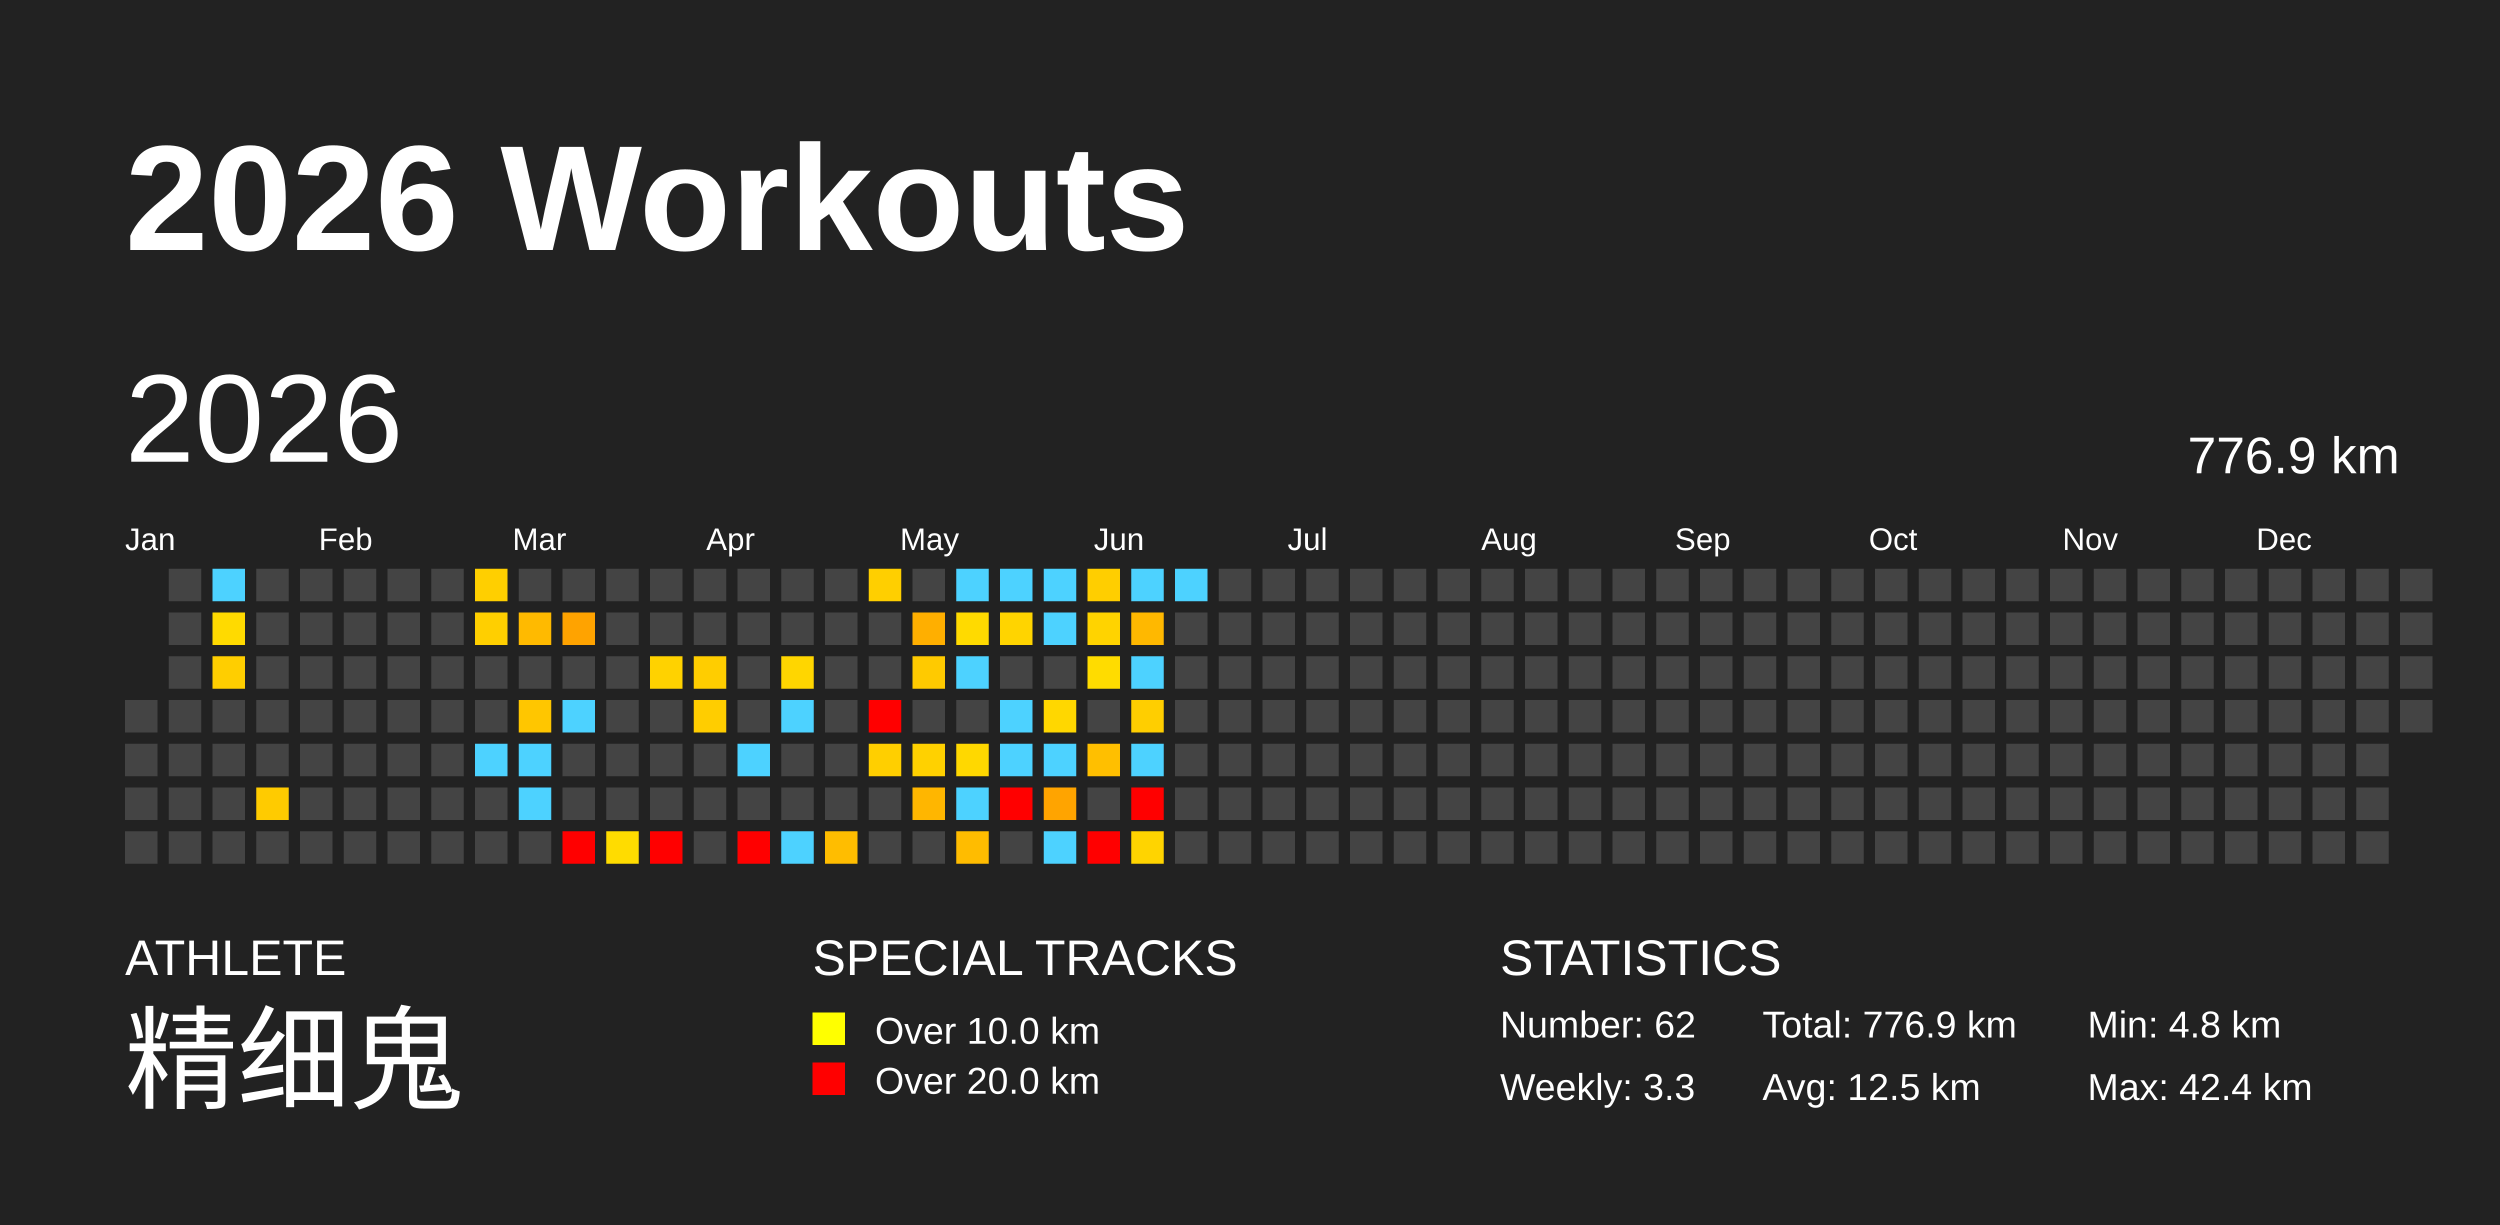
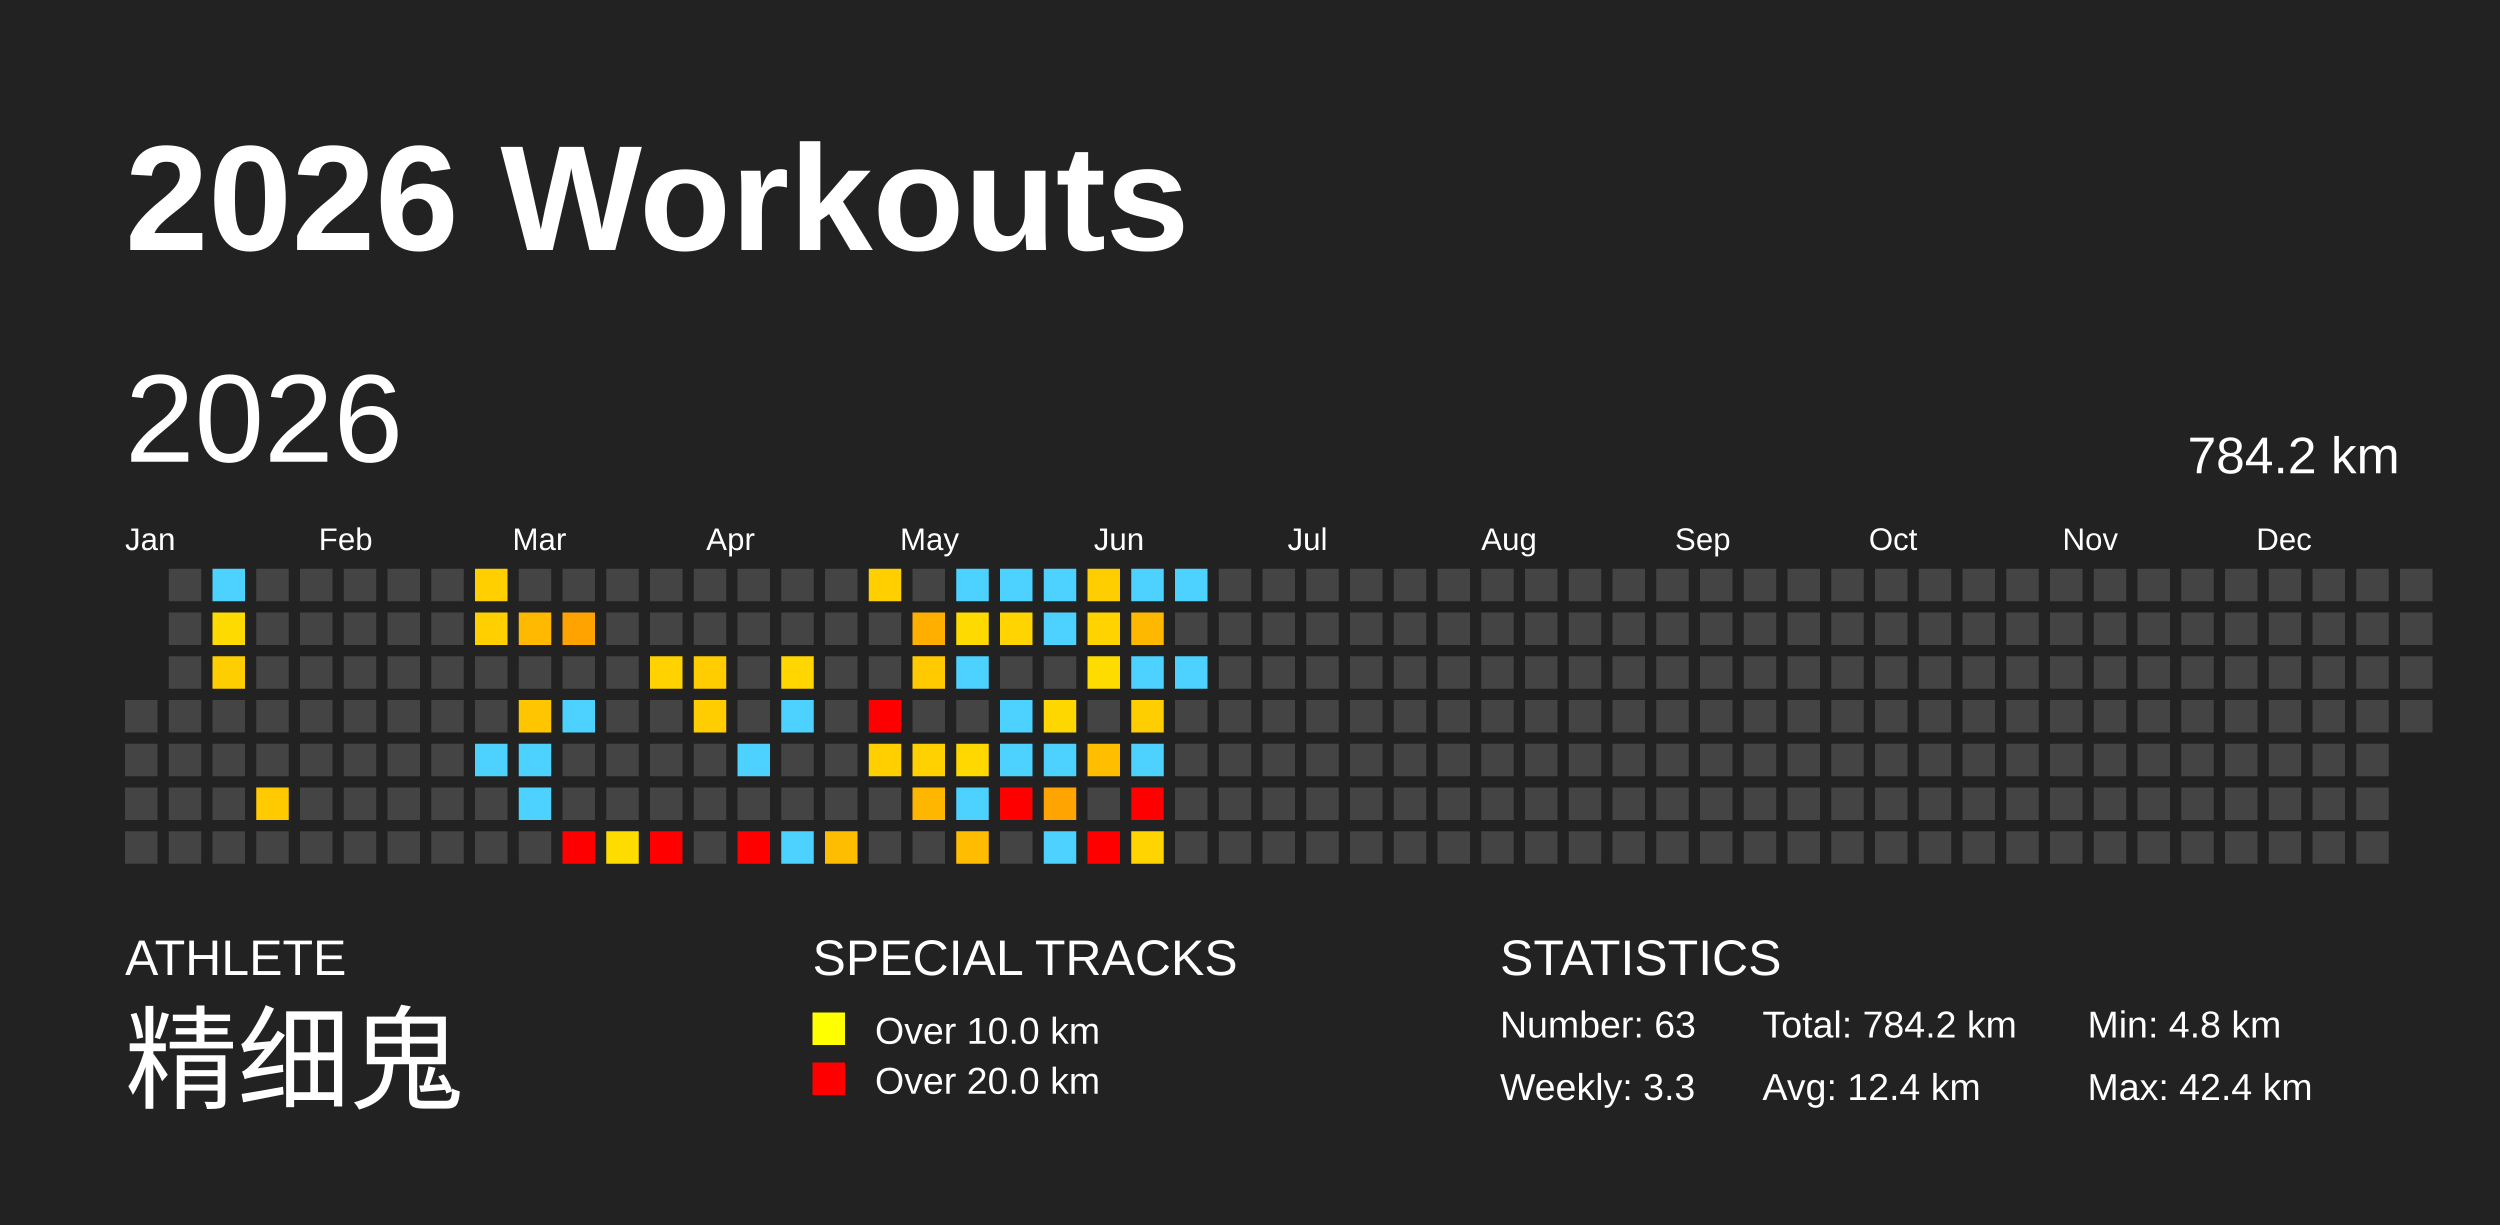
<svg xmlns="http://www.w3.org/2000/svg" baseProfile="full" height="98mm" version="1.1" viewBox="0,0,200,98" width="200mm">
  <defs />
  <rect fill="#222222" height="98" width="200" x="0" y="0" />
  <text fill="#FFFFFF" style="font-size:12px; font-family:Arial; font-weight:bold;" x="10" y="20">2026 Workouts</text>
  <text fill="#FFFFFF" style="font-size:4px; font-family:Arial" x="10" y="78">ATHLETE</text>
  <text fill="#FFFFFF" style="font-size:9px; font-family:Arial" x="10" y="88">精细鬼</text>
  <text fill="#FFFFFF" style="font-size:4px; font-family:Arial" x="65" y="78">SPECIAL TRACKS</text>
  <rect fill="yellow" height="2.6" width="2.6" x="65" y="81" />
  <text fill="#FFFFFF" style="font-size:3px; font-family:Arial" x="70" y="83.5">Over 10.0 km</text>
  <rect fill="red" height="2.6" width="2.6" x="65" y="85" />
  <text fill="#FFFFFF" style="font-size:3px; font-family:Arial" x="70" y="87.5">Over 20.0 km</text>
  <text fill="#FFFFFF" style="font-size:4px; font-family:Arial" x="120" y="78">STATISTICS</text>
-   <text fill="#FFFFFF" style="font-size:3px; font-family:Arial" x="120" y="83">Number: 62</text>
+   <text fill="#FFFFFF" style="font-size:3px; font-family:Arial" x="120" y="83">Number: 63</text>
  <text fill="#FFFFFF" style="font-size:3px; font-family:Arial" x="120" y="88">Weekly: 3.3</text>
-   <text fill="#FFFFFF" style="font-size:3px; font-family:Arial" x="141" y="83">Total: 776.9 km</text>
-   <text fill="#FFFFFF" style="font-size:3px; font-family:Arial" x="141" y="88">Avg: 12.5 km</text>
+   <text fill="#FFFFFF" style="font-size:3px; font-family:Arial" x="141" y="83">Total: 784.2 km</text>
+   <text fill="#FFFFFF" style="font-size:3px; font-family:Arial" x="141" y="88">Avg: 12.4 km</text>
  <text fill="#FFFFFF" style="font-size:3px; font-family:Arial" x="167" y="83">Min: 4.8 km</text>
  <text fill="#FFFFFF" style="font-size:3px; font-family:Arial" x="167" y="88">Max: 42.4 km</text>
  <text dominant-baseline="hanging" fill="#FFFFFF" style="font-size:10.0px; font-family:Arial;" x="10" y="30">2026</text>
-   <text dominant-baseline="hanging" fill="#FFFFFF" style="font-size:4.125px; font-family:Arial;" x="175" y="35">776.9 km</text>
+   <text dominant-baseline="hanging" fill="#FFFFFF" style="font-size:4.125px; font-family:Arial;" x="175" y="35">784.2 km</text>
  <text fill="#FFFFFF" style="font-size:2.5px; font-family:Arial" x="10.0" y="44">Jan</text>
  <text fill="#FFFFFF" style="font-size:2.5px; font-family:Arial" x="25.5" y="44">Feb</text>
  <text fill="#FFFFFF" style="font-size:2.5px; font-family:Arial" x="41.0" y="44">Mar</text>
  <text fill="#FFFFFF" style="font-size:2.5px; font-family:Arial" x="56.5" y="44">Apr</text>
  <text fill="#FFFFFF" style="font-size:2.5px; font-family:Arial" x="72.0" y="44">May</text>
  <text fill="#FFFFFF" style="font-size:2.5px; font-family:Arial" x="87.5" y="44">Jun</text>
  <text fill="#FFFFFF" style="font-size:2.5px; font-family:Arial" x="103.0" y="44">Jul</text>
  <text fill="#FFFFFF" style="font-size:2.5px; font-family:Arial" x="118.5" y="44">Aug</text>
  <text fill="#FFFFFF" style="font-size:2.5px; font-family:Arial" x="134.0" y="44">Sep</text>
  <text fill="#FFFFFF" style="font-size:2.5px; font-family:Arial" x="149.5" y="44">Oct</text>
  <text fill="#FFFFFF" style="font-size:2.5px; font-family:Arial" x="165.0" y="44">Nov</text>
  <text fill="#FFFFFF" style="font-size:2.5px; font-family:Arial" x="180.5" y="44">Dec</text>
  <rect fill="#444444" height="2.6" width="2.6" x="10.0" y="56.0" />
  <rect fill="#444444" height="2.6" width="2.6" x="10.0" y="59.5" />
  <rect fill="#444444" height="2.6" width="2.6" x="10.0" y="63.0" />
  <rect fill="#444444" height="2.6" width="2.6" x="10.0" y="66.5" />
  <rect fill="#444444" height="2.6" width="2.6" x="13.5" y="45.5" />
  <rect fill="#444444" height="2.6" width="2.6" x="13.5" y="49.0" />
  <rect fill="#444444" height="2.6" width="2.6" x="13.5" y="52.5" />
  <rect fill="#444444" height="2.6" width="2.6" x="13.5" y="56.0" />
  <rect fill="#444444" height="2.6" width="2.6" x="13.5" y="59.5" />
  <rect fill="#444444" height="2.6" width="2.6" x="13.5" y="63.0" />
  <rect fill="#444444" height="2.6" width="2.6" x="13.5" y="66.5" />
  <rect fill="#4dd2ff" height="2.6" width="2.6" x="17.0" y="45.5" />
  <rect fill="#ffda00" height="2.6" width="2.6" x="17.0" y="49.0" />
  <rect fill="#ffce00" height="2.6" width="2.6" x="17.0" y="52.5" />
  <rect fill="#444444" height="2.6" width="2.6" x="17.0" y="56.0" />
  <rect fill="#444444" height="2.6" width="2.6" x="17.0" y="59.5" />
  <rect fill="#444444" height="2.6" width="2.6" x="17.0" y="63.0" />
  <rect fill="#444444" height="2.6" width="2.6" x="17.0" y="66.5" />
  <rect fill="#444444" height="2.6" width="2.6" x="20.5" y="45.5" />
  <rect fill="#444444" height="2.6" width="2.6" x="20.5" y="49.0" />
  <rect fill="#444444" height="2.6" width="2.6" x="20.5" y="52.5" />
  <rect fill="#444444" height="2.6" width="2.6" x="20.5" y="56.0" />
  <rect fill="#444444" height="2.6" width="2.6" x="20.5" y="59.5" />
  <rect fill="#ffcb00" height="2.6" width="2.6" x="20.5" y="63.0" />
  <rect fill="#444444" height="2.6" width="2.6" x="20.5" y="66.5" />
  <rect fill="#444444" height="2.6" width="2.6" x="24.0" y="45.5" />
  <rect fill="#444444" height="2.6" width="2.6" x="24.0" y="49.0" />
  <rect fill="#444444" height="2.6" width="2.6" x="24.0" y="52.5" />
  <rect fill="#444444" height="2.6" width="2.6" x="24.0" y="56.0" />
  <rect fill="#444444" height="2.6" width="2.6" x="24.0" y="59.5" />
  <rect fill="#444444" height="2.6" width="2.6" x="24.0" y="63.0" />
  <rect fill="#444444" height="2.6" width="2.6" x="24.0" y="66.5" />
  <rect fill="#444444" height="2.6" width="2.6" x="27.5" y="45.5" />
  <rect fill="#444444" height="2.6" width="2.6" x="27.5" y="49.0" />
  <rect fill="#444444" height="2.6" width="2.6" x="27.5" y="52.5" />
  <rect fill="#444444" height="2.6" width="2.6" x="27.5" y="56.0" />
  <rect fill="#444444" height="2.6" width="2.6" x="27.5" y="59.5" />
  <rect fill="#444444" height="2.6" width="2.6" x="27.5" y="63.0" />
  <rect fill="#444444" height="2.6" width="2.6" x="27.5" y="66.5" />
  <rect fill="#444444" height="2.6" width="2.6" x="31.0" y="45.5" />
  <rect fill="#444444" height="2.6" width="2.6" x="31.0" y="49.0" />
  <rect fill="#444444" height="2.6" width="2.6" x="31.0" y="52.5" />
  <rect fill="#444444" height="2.6" width="2.6" x="31.0" y="56.0" />
  <rect fill="#444444" height="2.6" width="2.6" x="31.0" y="59.5" />
  <rect fill="#444444" height="2.6" width="2.6" x="31.0" y="63.0" />
  <rect fill="#444444" height="2.6" width="2.6" x="31.0" y="66.5" />
  <rect fill="#444444" height="2.6" width="2.6" x="34.5" y="45.5" />
  <rect fill="#444444" height="2.6" width="2.6" x="34.5" y="49.0" />
  <rect fill="#444444" height="2.6" width="2.6" x="34.5" y="52.5" />
  <rect fill="#444444" height="2.6" width="2.6" x="34.5" y="56.0" />
  <rect fill="#444444" height="2.6" width="2.6" x="34.5" y="59.5" />
  <rect fill="#444444" height="2.6" width="2.6" x="34.5" y="63.0" />
  <rect fill="#444444" height="2.6" width="2.6" x="34.5" y="66.5" />
  <rect fill="#ffcf00" height="2.6" width="2.6" x="38.0" y="45.5" />
  <rect fill="#ffcf00" height="2.6" width="2.6" x="38.0" y="49.0" />
  <rect fill="#444444" height="2.6" width="2.6" x="38.0" y="52.5" />
  <rect fill="#444444" height="2.6" width="2.6" x="38.0" y="56.0" />
  <rect fill="#4dd2ff" height="2.6" width="2.6" x="38.0" y="59.5" />
  <rect fill="#444444" height="2.6" width="2.6" x="38.0" y="63.0" />
  <rect fill="#444444" height="2.6" width="2.6" x="38.0" y="66.5" />
  <rect fill="#444444" height="2.6" width="2.6" x="41.5" y="45.5" />
  <rect fill="#ffba00" height="2.6" width="2.6" x="41.5" y="49.0" />
  <rect fill="#444444" height="2.6" width="2.6" x="41.5" y="52.5" />
  <rect fill="#ffc600" height="2.6" width="2.6" x="41.5" y="56.0" />
  <rect fill="#4dd2ff" height="2.6" width="2.6" x="41.5" y="59.5" />
  <rect fill="#4dd2ff" height="2.6" width="2.6" x="41.5" y="63.0" />
  <rect fill="#444444" height="2.6" width="2.6" x="41.5" y="66.5" />
  <rect fill="#444444" height="2.6" width="2.6" x="45.0" y="45.5" />
  <rect fill="#ffa300" height="2.6" width="2.6" x="45.0" y="49.0" />
  <rect fill="#444444" height="2.6" width="2.6" x="45.0" y="52.5" />
  <rect fill="#4dd2ff" height="2.6" width="2.6" x="45.0" y="56.0" />
  <rect fill="#444444" height="2.6" width="2.6" x="45.0" y="59.5" />
  <rect fill="#444444" height="2.6" width="2.6" x="45.0" y="63.0" />
  <rect fill="red" height="2.6" width="2.6" x="45.0" y="66.5" />
  <rect fill="#444444" height="2.6" width="2.6" x="48.5" y="45.5" />
  <rect fill="#444444" height="2.6" width="2.6" x="48.5" y="49.0" />
  <rect fill="#444444" height="2.6" width="2.6" x="48.5" y="52.5" />
  <rect fill="#444444" height="2.6" width="2.6" x="48.5" y="56.0" />
  <rect fill="#444444" height="2.6" width="2.6" x="48.5" y="59.5" />
  <rect fill="#444444" height="2.6" width="2.6" x="48.5" y="63.0" />
  <rect fill="#ffdc00" height="2.6" width="2.6" x="48.5" y="66.5" />
  <rect fill="#444444" height="2.6" width="2.6" x="52.0" y="45.5" />
  <rect fill="#444444" height="2.6" width="2.6" x="52.0" y="49.0" />
  <rect fill="#ffd200" height="2.6" width="2.6" x="52.0" y="52.5" />
  <rect fill="#444444" height="2.6" width="2.6" x="52.0" y="56.0" />
  <rect fill="#444444" height="2.6" width="2.6" x="52.0" y="59.5" />
  <rect fill="#444444" height="2.6" width="2.6" x="52.0" y="63.0" />
  <rect fill="red" height="2.6" width="2.6" x="52.0" y="66.5" />
  <rect fill="#444444" height="2.6" width="2.6" x="55.5" y="45.5" />
  <rect fill="#444444" height="2.6" width="2.6" x="55.5" y="49.0" />
  <rect fill="#ffcd00" height="2.6" width="2.6" x="55.5" y="52.5" />
  <rect fill="#ffcd00" height="2.6" width="2.6" x="55.5" y="56.0" />
  <rect fill="#444444" height="2.6" width="2.6" x="55.5" y="59.5" />
  <rect fill="#444444" height="2.6" width="2.6" x="55.5" y="63.0" />
  <rect fill="#444444" height="2.6" width="2.6" x="55.5" y="66.5" />
  <rect fill="#444444" height="2.6" width="2.6" x="59.0" y="45.5" />
  <rect fill="#444444" height="2.6" width="2.6" x="59.0" y="49.0" />
  <rect fill="#444444" height="2.6" width="2.6" x="59.0" y="52.5" />
  <rect fill="#444444" height="2.6" width="2.6" x="59.0" y="56.0" />
  <rect fill="#4dd2ff" height="2.6" width="2.6" x="59.0" y="59.5" />
  <rect fill="#444444" height="2.6" width="2.6" x="59.0" y="63.0" />
  <rect fill="red" height="2.6" width="2.6" x="59.0" y="66.5" />
  <rect fill="#444444" height="2.6" width="2.6" x="62.5" y="45.5" />
  <rect fill="#444444" height="2.6" width="2.6" x="62.5" y="49.0" />
  <rect fill="#ffd600" height="2.6" width="2.6" x="62.5" y="52.5" />
  <rect fill="#4dd2ff" height="2.6" width="2.6" x="62.5" y="56.0" />
  <rect fill="#444444" height="2.6" width="2.6" x="62.5" y="59.5" />
  <rect fill="#444444" height="2.6" width="2.6" x="62.5" y="63.0" />
  <rect fill="#4dd2ff" height="2.6" width="2.6" x="62.5" y="66.5" />
  <rect fill="#444444" height="2.6" width="2.6" x="66.0" y="45.5" />
  <rect fill="#444444" height="2.6" width="2.6" x="66.0" y="49.0" />
  <rect fill="#444444" height="2.6" width="2.6" x="66.0" y="52.5" />
  <rect fill="#444444" height="2.6" width="2.6" x="66.0" y="56.0" />
  <rect fill="#444444" height="2.6" width="2.6" x="66.0" y="59.5" />
  <rect fill="#444444" height="2.6" width="2.6" x="66.0" y="63.0" />
  <rect fill="#ffbd00" height="2.6" width="2.6" x="66.0" y="66.5" />
  <rect fill="#ffcf00" height="2.6" width="2.6" x="69.5" y="45.5" />
  <rect fill="#444444" height="2.6" width="2.6" x="69.5" y="49.0" />
  <rect fill="#444444" height="2.6" width="2.6" x="69.5" y="52.5" />
  <rect fill="red" height="2.6" width="2.6" x="69.5" y="56.0" />
  <rect fill="#ffcf00" height="2.6" width="2.6" x="69.5" y="59.5" />
  <rect fill="#444444" height="2.6" width="2.6" x="69.5" y="63.0" />
  <rect fill="#444444" height="2.6" width="2.6" x="69.5" y="66.5" />
  <rect fill="#444444" height="2.6" width="2.6" x="73.0" y="45.5" />
  <rect fill="#ffaf00" height="2.6" width="2.6" x="73.0" y="49.0" />
  <rect fill="#ffca00" height="2.6" width="2.6" x="73.0" y="52.5" />
  <rect fill="#444444" height="2.6" width="2.6" x="73.0" y="56.0" />
  <rect fill="#ffd100" height="2.6" width="2.6" x="73.0" y="59.5" />
  <rect fill="#ffb600" height="2.6" width="2.6" x="73.0" y="63.0" />
  <rect fill="#444444" height="2.6" width="2.6" x="73.0" y="66.5" />
  <rect fill="#4dd2ff" height="2.6" width="2.6" x="76.5" y="45.5" />
  <rect fill="#ffda00" height="2.6" width="2.6" x="76.5" y="49.0" />
  <rect fill="#4dd2ff" height="2.6" width="2.6" x="76.5" y="52.5" />
  <rect fill="#444444" height="2.6" width="2.6" x="76.5" y="56.0" />
  <rect fill="#ffd800" height="2.6" width="2.6" x="76.5" y="59.5" />
  <rect fill="#4dd2ff" height="2.6" width="2.6" x="76.5" y="63.0" />
  <rect fill="#ffbc00" height="2.6" width="2.6" x="76.5" y="66.5" />
  <rect fill="#4dd2ff" height="2.6" width="2.6" x="80.0" y="45.5" />
  <rect fill="#ffd400" height="2.6" width="2.6" x="80.0" y="49.0" />
  <rect fill="#444444" height="2.6" width="2.6" x="80.0" y="52.5" />
  <rect fill="#4dd2ff" height="2.6" width="2.6" x="80.0" y="56.0" />
  <rect fill="#4dd2ff" height="2.6" width="2.6" x="80.0" y="59.5" />
  <rect fill="red" height="2.6" width="2.6" x="80.0" y="63.0" />
  <rect fill="#444444" height="2.6" width="2.6" x="80.0" y="66.5" />
  <rect fill="#4dd2ff" height="2.6" width="2.6" x="83.5" y="45.5" />
  <rect fill="#4dd2ff" height="2.6" width="2.6" x="83.5" y="49.0" />
  <rect fill="#444444" height="2.6" width="2.6" x="83.5" y="52.5" />
  <rect fill="#ffd700" height="2.6" width="2.6" x="83.5" y="56.0" />
  <rect fill="#4dd2ff" height="2.6" width="2.6" x="83.5" y="59.5" />
  <rect fill="#ffa400" height="2.6" width="2.6" x="83.5" y="63.0" />
  <rect fill="#4dd2ff" height="2.6" width="2.6" x="83.5" y="66.5" />
  <rect fill="#ffce00" height="2.6" width="2.6" x="87.0" y="45.5" />
  <rect fill="#ffd300" height="2.6" width="2.6" x="87.0" y="49.0" />
  <rect fill="#ffdc00" height="2.6" width="2.6" x="87.0" y="52.5" />
  <rect fill="#444444" height="2.6" width="2.6" x="87.0" y="56.0" />
  <rect fill="#ffbf00" height="2.6" width="2.6" x="87.0" y="59.5" />
  <rect fill="#444444" height="2.6" width="2.6" x="87.0" y="63.0" />
  <rect fill="red" height="2.6" width="2.6" x="87.0" y="66.5" />
  <rect fill="#4dd2ff" height="2.6" width="2.6" x="90.5" y="45.5" />
  <rect fill="#ffb800" height="2.6" width="2.6" x="90.5" y="49.0" />
  <rect fill="#4dd2ff" height="2.6" width="2.6" x="90.5" y="52.5" />
  <rect fill="#ffce00" height="2.6" width="2.6" x="90.5" y="56.0" />
  <rect fill="#4dd2ff" height="2.6" width="2.6" x="90.5" y="59.5" />
  <rect fill="red" height="2.6" width="2.6" x="90.5" y="63.0" />
  <rect fill="#ffd400" height="2.6" width="2.6" x="90.5" y="66.5" />
  <rect fill="#4dd2ff" height="2.6" width="2.6" x="94.0" y="45.5" />
  <rect fill="#444444" height="2.6" width="2.6" x="94.0" y="49.0" />
-   <rect fill="#444444" height="2.6" width="2.6" x="94.0" y="52.5" />
+   <rect fill="#4dd2ff" height="2.6" width="2.6" x="94.0" y="52.5" />
  <rect fill="#444444" height="2.6" width="2.6" x="94.0" y="56.0" />
  <rect fill="#444444" height="2.6" width="2.6" x="94.0" y="59.5" />
  <rect fill="#444444" height="2.6" width="2.6" x="94.0" y="63.0" />
  <rect fill="#444444" height="2.6" width="2.6" x="94.0" y="66.5" />
  <rect fill="#444444" height="2.6" width="2.6" x="97.5" y="45.5" />
  <rect fill="#444444" height="2.6" width="2.6" x="97.5" y="49.0" />
  <rect fill="#444444" height="2.6" width="2.6" x="97.5" y="52.5" />
  <rect fill="#444444" height="2.6" width="2.6" x="97.5" y="56.0" />
  <rect fill="#444444" height="2.6" width="2.6" x="97.5" y="59.5" />
  <rect fill="#444444" height="2.6" width="2.6" x="97.5" y="63.0" />
  <rect fill="#444444" height="2.6" width="2.6" x="97.5" y="66.5" />
  <rect fill="#444444" height="2.6" width="2.6" x="101.0" y="45.5" />
  <rect fill="#444444" height="2.6" width="2.6" x="101.0" y="49.0" />
  <rect fill="#444444" height="2.6" width="2.6" x="101.0" y="52.5" />
  <rect fill="#444444" height="2.6" width="2.6" x="101.0" y="56.0" />
  <rect fill="#444444" height="2.6" width="2.6" x="101.0" y="59.5" />
  <rect fill="#444444" height="2.6" width="2.6" x="101.0" y="63.0" />
  <rect fill="#444444" height="2.6" width="2.6" x="101.0" y="66.5" />
  <rect fill="#444444" height="2.6" width="2.6" x="104.5" y="45.5" />
  <rect fill="#444444" height="2.6" width="2.6" x="104.5" y="49.0" />
  <rect fill="#444444" height="2.6" width="2.6" x="104.5" y="52.5" />
  <rect fill="#444444" height="2.6" width="2.6" x="104.5" y="56.0" />
  <rect fill="#444444" height="2.6" width="2.6" x="104.5" y="59.5" />
  <rect fill="#444444" height="2.6" width="2.6" x="104.5" y="63.0" />
  <rect fill="#444444" height="2.6" width="2.6" x="104.5" y="66.5" />
  <rect fill="#444444" height="2.6" width="2.6" x="108.0" y="45.5" />
  <rect fill="#444444" height="2.6" width="2.6" x="108.0" y="49.0" />
  <rect fill="#444444" height="2.6" width="2.6" x="108.0" y="52.5" />
  <rect fill="#444444" height="2.6" width="2.6" x="108.0" y="56.0" />
  <rect fill="#444444" height="2.6" width="2.6" x="108.0" y="59.5" />
  <rect fill="#444444" height="2.6" width="2.6" x="108.0" y="63.0" />
  <rect fill="#444444" height="2.6" width="2.6" x="108.0" y="66.5" />
  <rect fill="#444444" height="2.6" width="2.6" x="111.5" y="45.5" />
  <rect fill="#444444" height="2.6" width="2.6" x="111.5" y="49.0" />
  <rect fill="#444444" height="2.6" width="2.6" x="111.5" y="52.5" />
  <rect fill="#444444" height="2.6" width="2.6" x="111.5" y="56.0" />
  <rect fill="#444444" height="2.6" width="2.6" x="111.5" y="59.5" />
  <rect fill="#444444" height="2.6" width="2.6" x="111.5" y="63.0" />
  <rect fill="#444444" height="2.6" width="2.6" x="111.5" y="66.5" />
  <rect fill="#444444" height="2.6" width="2.6" x="115.0" y="45.5" />
  <rect fill="#444444" height="2.6" width="2.6" x="115.0" y="49.0" />
  <rect fill="#444444" height="2.6" width="2.6" x="115.0" y="52.5" />
  <rect fill="#444444" height="2.6" width="2.6" x="115.0" y="56.0" />
  <rect fill="#444444" height="2.6" width="2.6" x="115.0" y="59.5" />
  <rect fill="#444444" height="2.6" width="2.6" x="115.0" y="63.0" />
  <rect fill="#444444" height="2.6" width="2.6" x="115.0" y="66.5" />
  <rect fill="#444444" height="2.6" width="2.6" x="118.5" y="45.5" />
  <rect fill="#444444" height="2.6" width="2.6" x="118.5" y="49.0" />
  <rect fill="#444444" height="2.6" width="2.6" x="118.5" y="52.5" />
  <rect fill="#444444" height="2.6" width="2.6" x="118.5" y="56.0" />
  <rect fill="#444444" height="2.6" width="2.6" x="118.5" y="59.5" />
  <rect fill="#444444" height="2.6" width="2.6" x="118.5" y="63.0" />
  <rect fill="#444444" height="2.6" width="2.6" x="118.5" y="66.5" />
  <rect fill="#444444" height="2.6" width="2.6" x="122.0" y="45.5" />
  <rect fill="#444444" height="2.6" width="2.6" x="122.0" y="49.0" />
  <rect fill="#444444" height="2.6" width="2.6" x="122.0" y="52.5" />
  <rect fill="#444444" height="2.6" width="2.6" x="122.0" y="56.0" />
  <rect fill="#444444" height="2.6" width="2.6" x="122.0" y="59.5" />
  <rect fill="#444444" height="2.6" width="2.6" x="122.0" y="63.0" />
  <rect fill="#444444" height="2.6" width="2.6" x="122.0" y="66.5" />
  <rect fill="#444444" height="2.6" width="2.6" x="125.5" y="45.5" />
  <rect fill="#444444" height="2.6" width="2.6" x="125.5" y="49.0" />
  <rect fill="#444444" height="2.6" width="2.6" x="125.5" y="52.5" />
  <rect fill="#444444" height="2.6" width="2.6" x="125.5" y="56.0" />
  <rect fill="#444444" height="2.6" width="2.6" x="125.5" y="59.5" />
  <rect fill="#444444" height="2.6" width="2.6" x="125.5" y="63.0" />
  <rect fill="#444444" height="2.6" width="2.6" x="125.5" y="66.5" />
  <rect fill="#444444" height="2.6" width="2.6" x="129.0" y="45.5" />
  <rect fill="#444444" height="2.6" width="2.6" x="129.0" y="49.0" />
  <rect fill="#444444" height="2.6" width="2.6" x="129.0" y="52.5" />
  <rect fill="#444444" height="2.6" width="2.6" x="129.0" y="56.0" />
  <rect fill="#444444" height="2.6" width="2.6" x="129.0" y="59.5" />
  <rect fill="#444444" height="2.6" width="2.6" x="129.0" y="63.0" />
  <rect fill="#444444" height="2.6" width="2.6" x="129.0" y="66.5" />
  <rect fill="#444444" height="2.6" width="2.6" x="132.5" y="45.5" />
  <rect fill="#444444" height="2.6" width="2.6" x="132.5" y="49.0" />
  <rect fill="#444444" height="2.6" width="2.6" x="132.5" y="52.5" />
  <rect fill="#444444" height="2.6" width="2.6" x="132.5" y="56.0" />
  <rect fill="#444444" height="2.6" width="2.6" x="132.5" y="59.5" />
  <rect fill="#444444" height="2.6" width="2.6" x="132.5" y="63.0" />
  <rect fill="#444444" height="2.6" width="2.6" x="132.5" y="66.5" />
  <rect fill="#444444" height="2.6" width="2.6" x="136.0" y="45.5" />
  <rect fill="#444444" height="2.6" width="2.6" x="136.0" y="49.0" />
  <rect fill="#444444" height="2.6" width="2.6" x="136.0" y="52.5" />
  <rect fill="#444444" height="2.6" width="2.6" x="136.0" y="56.0" />
  <rect fill="#444444" height="2.6" width="2.6" x="136.0" y="59.5" />
  <rect fill="#444444" height="2.6" width="2.6" x="136.0" y="63.0" />
  <rect fill="#444444" height="2.6" width="2.6" x="136.0" y="66.5" />
  <rect fill="#444444" height="2.6" width="2.6" x="139.5" y="45.5" />
  <rect fill="#444444" height="2.6" width="2.6" x="139.5" y="49.0" />
  <rect fill="#444444" height="2.6" width="2.6" x="139.5" y="52.5" />
  <rect fill="#444444" height="2.6" width="2.6" x="139.5" y="56.0" />
  <rect fill="#444444" height="2.6" width="2.6" x="139.5" y="59.5" />
  <rect fill="#444444" height="2.6" width="2.6" x="139.5" y="63.0" />
  <rect fill="#444444" height="2.6" width="2.6" x="139.5" y="66.5" />
  <rect fill="#444444" height="2.6" width="2.6" x="143.0" y="45.5" />
  <rect fill="#444444" height="2.6" width="2.6" x="143.0" y="49.0" />
  <rect fill="#444444" height="2.6" width="2.6" x="143.0" y="52.5" />
  <rect fill="#444444" height="2.6" width="2.6" x="143.0" y="56.0" />
  <rect fill="#444444" height="2.6" width="2.6" x="143.0" y="59.5" />
  <rect fill="#444444" height="2.6" width="2.6" x="143.0" y="63.0" />
  <rect fill="#444444" height="2.6" width="2.6" x="143.0" y="66.5" />
  <rect fill="#444444" height="2.6" width="2.6" x="146.5" y="45.5" />
  <rect fill="#444444" height="2.6" width="2.6" x="146.5" y="49.0" />
  <rect fill="#444444" height="2.6" width="2.6" x="146.5" y="52.5" />
  <rect fill="#444444" height="2.6" width="2.6" x="146.5" y="56.0" />
  <rect fill="#444444" height="2.6" width="2.6" x="146.5" y="59.5" />
  <rect fill="#444444" height="2.6" width="2.6" x="146.5" y="63.0" />
  <rect fill="#444444" height="2.6" width="2.6" x="146.5" y="66.5" />
  <rect fill="#444444" height="2.6" width="2.6" x="150.0" y="45.5" />
  <rect fill="#444444" height="2.6" width="2.6" x="150.0" y="49.0" />
  <rect fill="#444444" height="2.6" width="2.6" x="150.0" y="52.5" />
  <rect fill="#444444" height="2.6" width="2.6" x="150.0" y="56.0" />
  <rect fill="#444444" height="2.6" width="2.6" x="150.0" y="59.5" />
  <rect fill="#444444" height="2.6" width="2.6" x="150.0" y="63.0" />
  <rect fill="#444444" height="2.6" width="2.6" x="150.0" y="66.5" />
  <rect fill="#444444" height="2.6" width="2.6" x="153.5" y="45.5" />
  <rect fill="#444444" height="2.6" width="2.6" x="153.5" y="49.0" />
  <rect fill="#444444" height="2.6" width="2.6" x="153.5" y="52.5" />
  <rect fill="#444444" height="2.6" width="2.6" x="153.5" y="56.0" />
  <rect fill="#444444" height="2.6" width="2.6" x="153.5" y="59.5" />
  <rect fill="#444444" height="2.6" width="2.6" x="153.5" y="63.0" />
  <rect fill="#444444" height="2.6" width="2.6" x="153.5" y="66.5" />
  <rect fill="#444444" height="2.6" width="2.6" x="157.0" y="45.5" />
  <rect fill="#444444" height="2.6" width="2.6" x="157.0" y="49.0" />
  <rect fill="#444444" height="2.6" width="2.6" x="157.0" y="52.5" />
  <rect fill="#444444" height="2.6" width="2.6" x="157.0" y="56.0" />
  <rect fill="#444444" height="2.6" width="2.6" x="157.0" y="59.5" />
  <rect fill="#444444" height="2.6" width="2.6" x="157.0" y="63.0" />
  <rect fill="#444444" height="2.6" width="2.6" x="157.0" y="66.5" />
  <rect fill="#444444" height="2.6" width="2.6" x="160.5" y="45.5" />
  <rect fill="#444444" height="2.6" width="2.6" x="160.5" y="49.0" />
  <rect fill="#444444" height="2.6" width="2.6" x="160.5" y="52.5" />
  <rect fill="#444444" height="2.6" width="2.6" x="160.5" y="56.0" />
  <rect fill="#444444" height="2.6" width="2.6" x="160.5" y="59.5" />
  <rect fill="#444444" height="2.6" width="2.6" x="160.5" y="63.0" />
  <rect fill="#444444" height="2.6" width="2.6" x="160.5" y="66.5" />
  <rect fill="#444444" height="2.6" width="2.6" x="164.0" y="45.5" />
  <rect fill="#444444" height="2.6" width="2.6" x="164.0" y="49.0" />
  <rect fill="#444444" height="2.6" width="2.6" x="164.0" y="52.5" />
  <rect fill="#444444" height="2.6" width="2.6" x="164.0" y="56.0" />
  <rect fill="#444444" height="2.6" width="2.6" x="164.0" y="59.5" />
  <rect fill="#444444" height="2.6" width="2.6" x="164.0" y="63.0" />
  <rect fill="#444444" height="2.6" width="2.6" x="164.0" y="66.5" />
  <rect fill="#444444" height="2.6" width="2.6" x="167.5" y="45.5" />
  <rect fill="#444444" height="2.6" width="2.6" x="167.5" y="49.0" />
  <rect fill="#444444" height="2.6" width="2.6" x="167.5" y="52.5" />
  <rect fill="#444444" height="2.6" width="2.6" x="167.5" y="56.0" />
  <rect fill="#444444" height="2.6" width="2.6" x="167.5" y="59.5" />
  <rect fill="#444444" height="2.6" width="2.6" x="167.5" y="63.0" />
  <rect fill="#444444" height="2.6" width="2.6" x="167.5" y="66.5" />
  <rect fill="#444444" height="2.6" width="2.6" x="171.0" y="45.5" />
  <rect fill="#444444" height="2.6" width="2.6" x="171.0" y="49.0" />
  <rect fill="#444444" height="2.6" width="2.6" x="171.0" y="52.5" />
  <rect fill="#444444" height="2.6" width="2.6" x="171.0" y="56.0" />
  <rect fill="#444444" height="2.6" width="2.6" x="171.0" y="59.5" />
  <rect fill="#444444" height="2.6" width="2.6" x="171.0" y="63.0" />
  <rect fill="#444444" height="2.6" width="2.6" x="171.0" y="66.5" />
  <rect fill="#444444" height="2.6" width="2.6" x="174.5" y="45.5" />
  <rect fill="#444444" height="2.6" width="2.6" x="174.5" y="49.0" />
  <rect fill="#444444" height="2.6" width="2.6" x="174.5" y="52.5" />
  <rect fill="#444444" height="2.6" width="2.6" x="174.5" y="56.0" />
  <rect fill="#444444" height="2.6" width="2.6" x="174.5" y="59.5" />
  <rect fill="#444444" height="2.6" width="2.6" x="174.5" y="63.0" />
  <rect fill="#444444" height="2.6" width="2.6" x="174.5" y="66.5" />
  <rect fill="#444444" height="2.6" width="2.6" x="178.0" y="45.5" />
  <rect fill="#444444" height="2.6" width="2.6" x="178.0" y="49.0" />
  <rect fill="#444444" height="2.6" width="2.6" x="178.0" y="52.5" />
  <rect fill="#444444" height="2.6" width="2.6" x="178.0" y="56.0" />
  <rect fill="#444444" height="2.6" width="2.6" x="178.0" y="59.5" />
  <rect fill="#444444" height="2.6" width="2.6" x="178.0" y="63.0" />
  <rect fill="#444444" height="2.6" width="2.6" x="178.0" y="66.5" />
  <rect fill="#444444" height="2.6" width="2.6" x="181.5" y="45.5" />
  <rect fill="#444444" height="2.6" width="2.6" x="181.5" y="49.0" />
  <rect fill="#444444" height="2.6" width="2.6" x="181.5" y="52.5" />
  <rect fill="#444444" height="2.6" width="2.6" x="181.5" y="56.0" />
  <rect fill="#444444" height="2.6" width="2.6" x="181.5" y="59.5" />
  <rect fill="#444444" height="2.6" width="2.6" x="181.5" y="63.0" />
  <rect fill="#444444" height="2.6" width="2.6" x="181.5" y="66.5" />
  <rect fill="#444444" height="2.6" width="2.6" x="185.0" y="45.5" />
  <rect fill="#444444" height="2.6" width="2.6" x="185.0" y="49.0" />
  <rect fill="#444444" height="2.6" width="2.6" x="185.0" y="52.5" />
  <rect fill="#444444" height="2.6" width="2.6" x="185.0" y="56.0" />
  <rect fill="#444444" height="2.6" width="2.6" x="185.0" y="59.5" />
  <rect fill="#444444" height="2.6" width="2.6" x="185.0" y="63.0" />
  <rect fill="#444444" height="2.6" width="2.6" x="185.0" y="66.5" />
  <rect fill="#444444" height="2.6" width="2.6" x="188.5" y="45.5" />
  <rect fill="#444444" height="2.6" width="2.6" x="188.5" y="49.0" />
  <rect fill="#444444" height="2.6" width="2.6" x="188.5" y="52.5" />
  <rect fill="#444444" height="2.6" width="2.6" x="188.5" y="56.0" />
  <rect fill="#444444" height="2.6" width="2.6" x="188.5" y="59.5" />
  <rect fill="#444444" height="2.6" width="2.6" x="188.5" y="63.0" />
  <rect fill="#444444" height="2.6" width="2.6" x="188.5" y="66.5" />
  <rect fill="#444444" height="2.6" width="2.6" x="192.0" y="45.5" />
  <rect fill="#444444" height="2.6" width="2.6" x="192.0" y="49.0" />
  <rect fill="#444444" height="2.6" width="2.6" x="192.0" y="52.5" />
  <rect fill="#444444" height="2.6" width="2.6" x="192.0" y="56.0" />
</svg>
